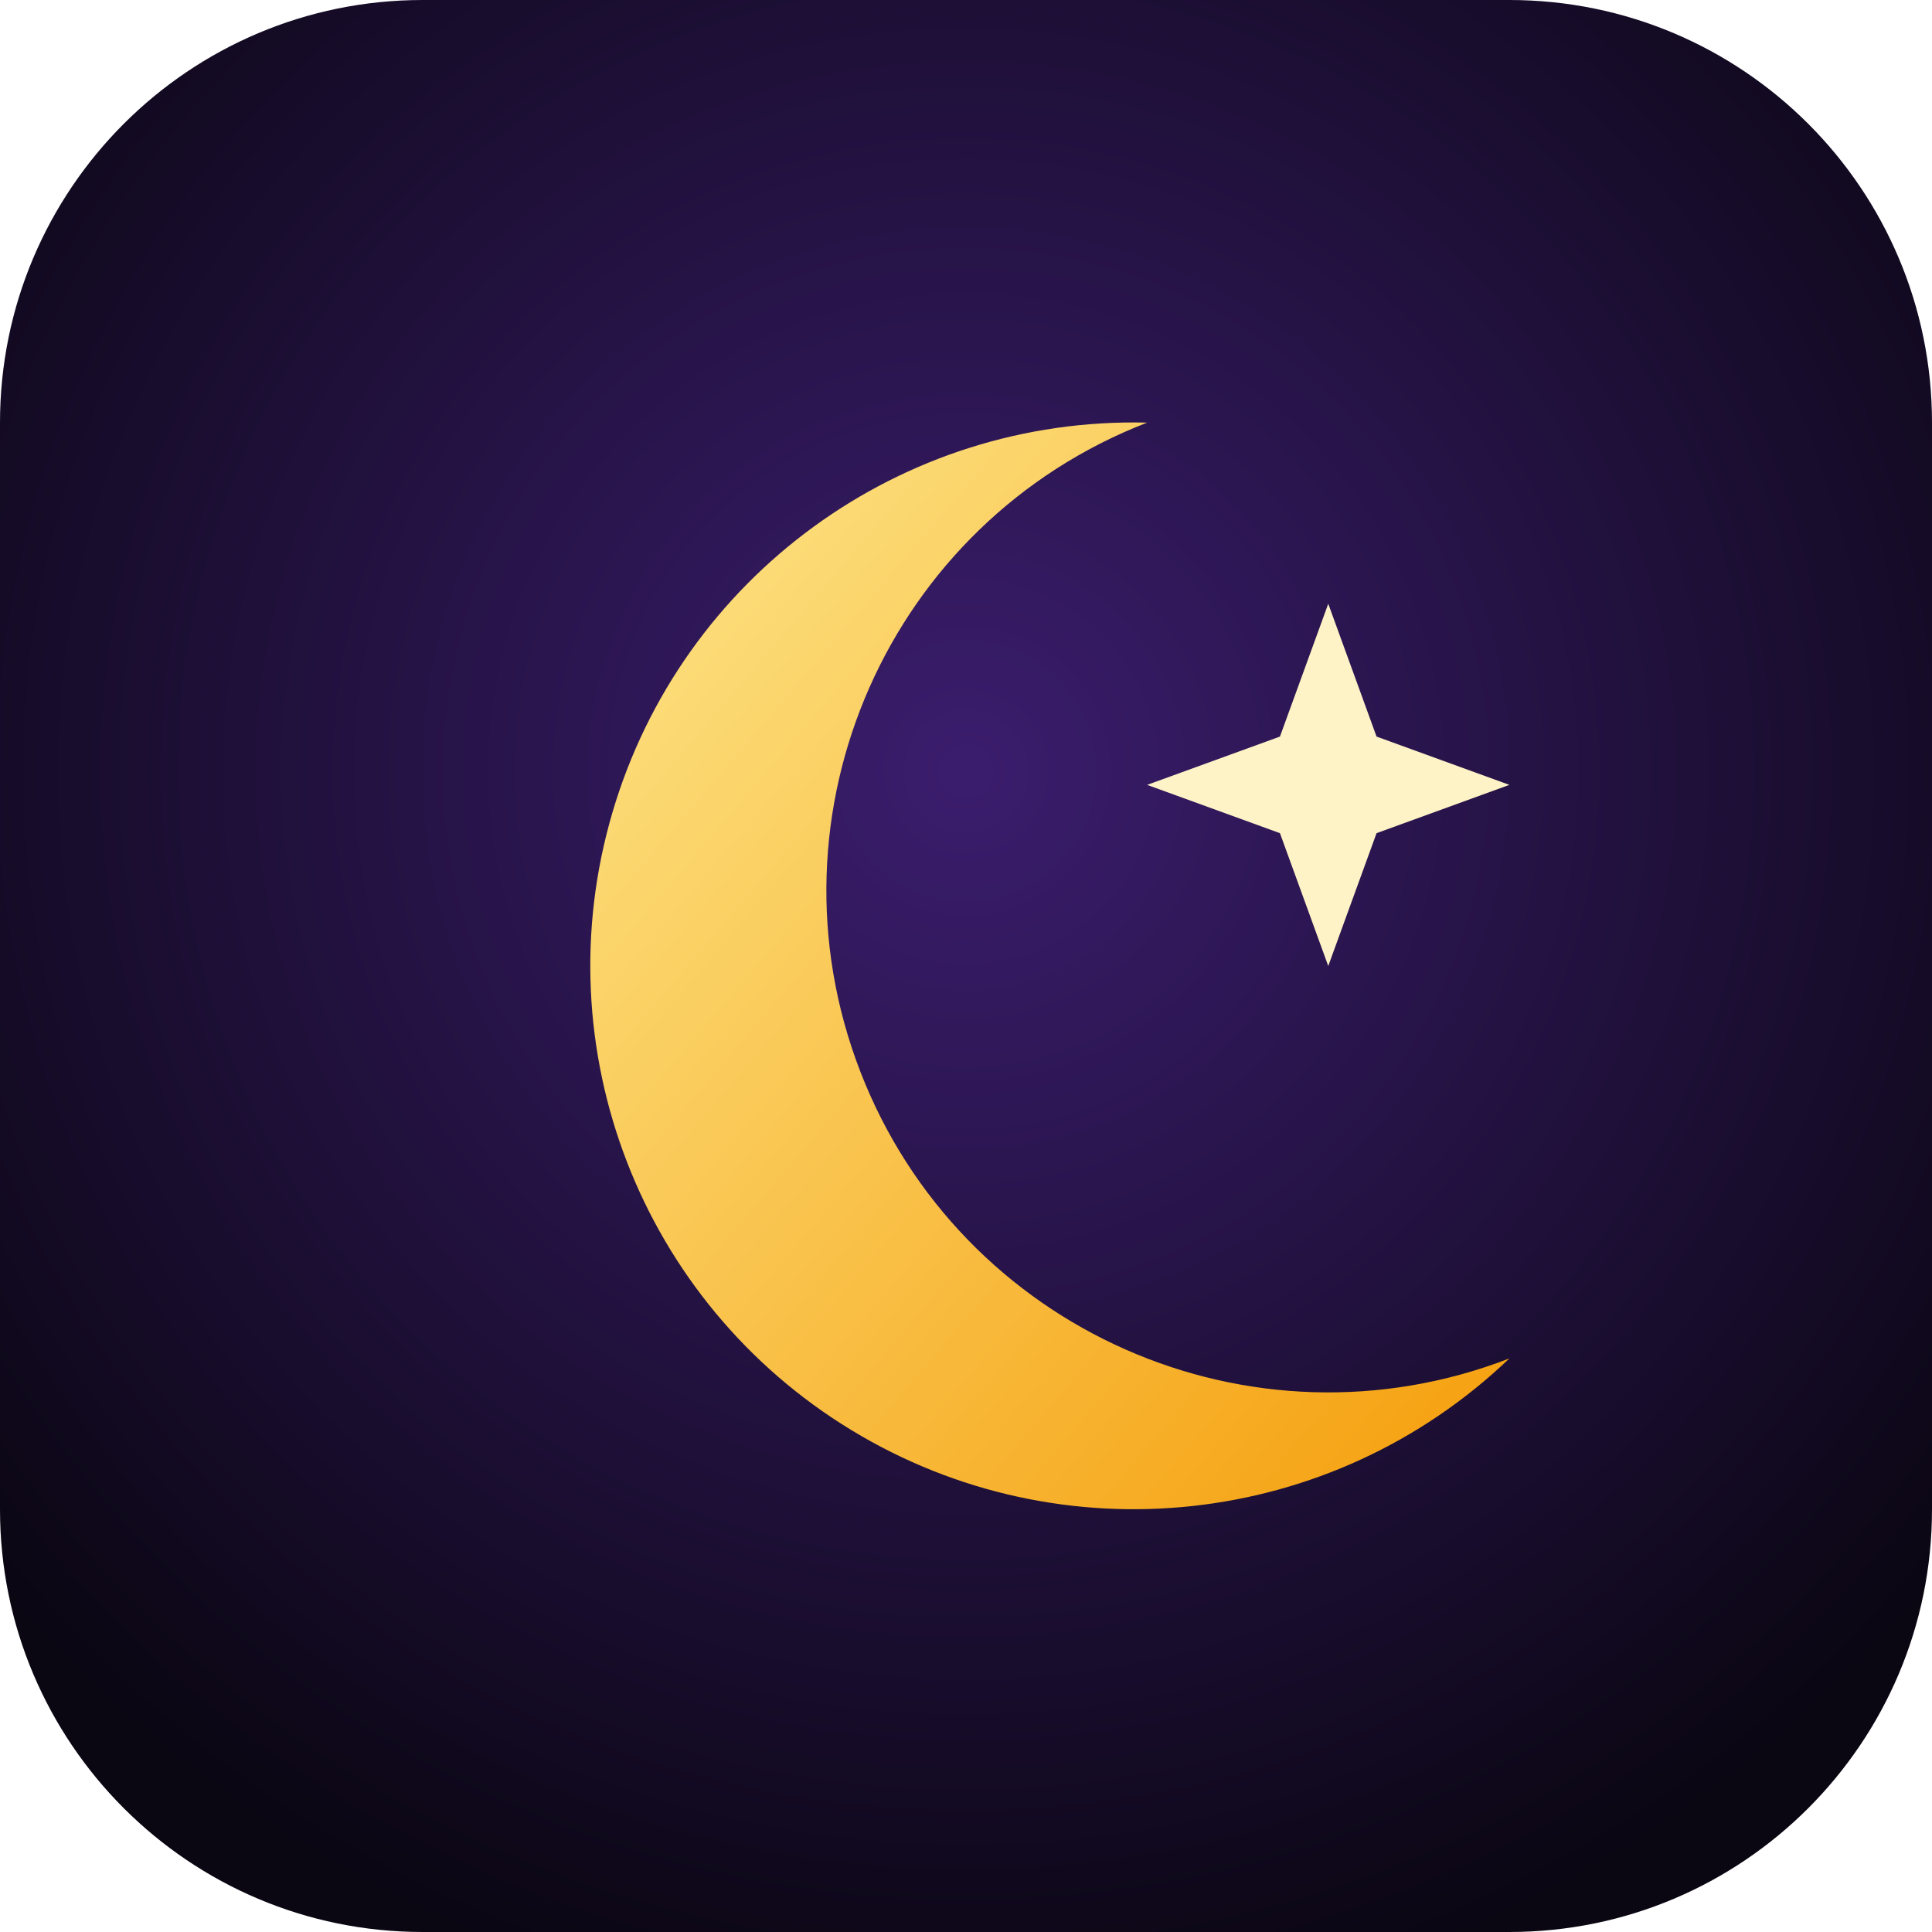
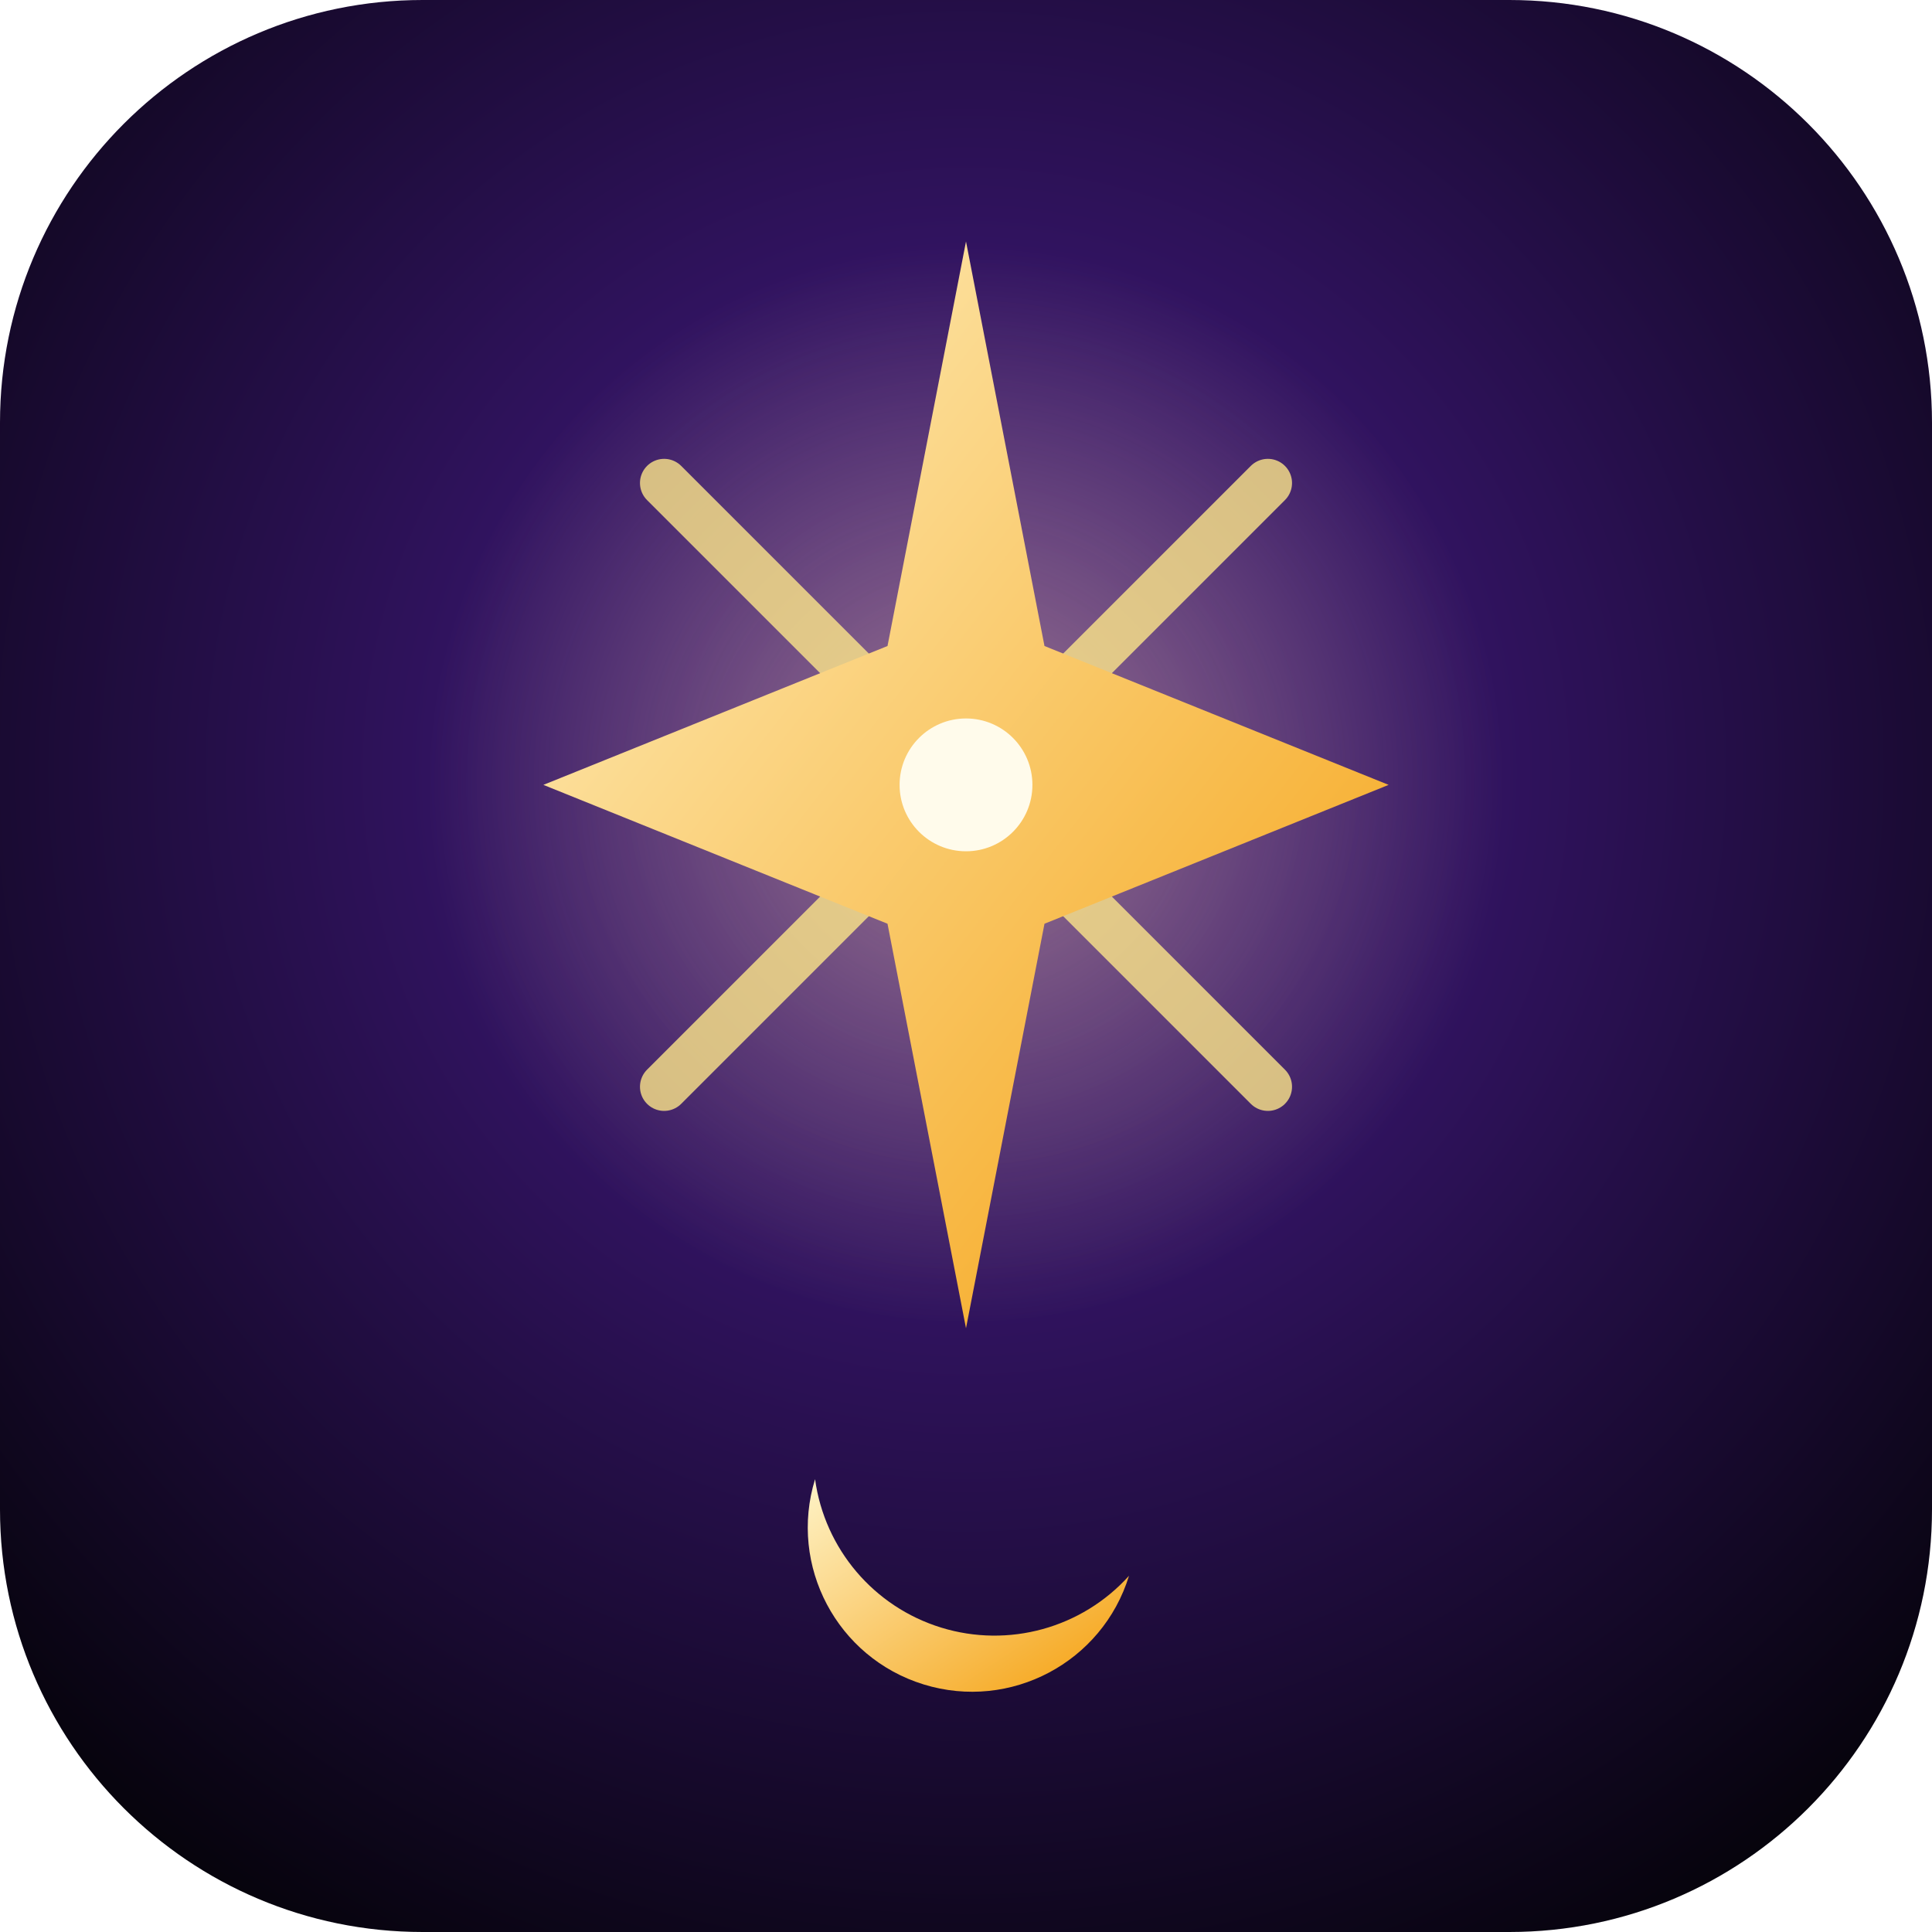
<svg xmlns="http://www.w3.org/2000/svg" viewBox="0 0 64 64">
  <defs>
-     <radialGradient id="bg" cx="50%" cy="40%" r="65%">
-       <stop offset="0%" stop-color="#3b1d6e" />
-       <stop offset="100%" stop-color="#0a0612" />
+     <radialGradient id="bg" cx="50%" cy="40%" r="70%">
+       <stop offset="0%" stop-color="#4c1d95" />
+       <stop offset="100%" stop-color="#05030a" />
    </radialGradient>
-     <linearGradient id="gold" x1="0" y1="0" x2="1" y2="1">
-       <stop offset="0%" stop-color="#fde68a" />
+     <linearGradient id="g" x1="0" y1="0" x2="1" y2="1">
+       <stop offset="0%" stop-color="#fef3c7" />
      <stop offset="100%" stop-color="#f59e0b" />
    </linearGradient>
+     <radialGradient id="halo">
+       <stop offset="0%" stop-color="#fde68a" stop-opacity=".45" />
+       <stop offset="100%" stop-color="#fde68a" stop-opacity="0" />
+     </radialGradient>
  </defs>
  <rect width="64" height="64" rx="14" fill="url(#bg)" />
-   <path d="M38 14a18 18 0 1 0 12 31 15 15 0 1 1-12-31z" fill="url(#gold)" />
-   <path d="M44 20l1.6 4.4L50 26l-4.4 1.6L44 32l-1.6-4.4L38 26l4.4-1.6z" fill="#fef3c7" />
+   <circle cx="32" cy="26" r="18" fill="url(#halo)" />
+   <path d="M32 26L22 16M32 26L42 16M32 26L22 36M32 26L42 36" stroke="#fde68a" stroke-width="1.6" stroke-linecap="round" opacity=".8" />
+   <path d="M32 8l2.6 13.4L46 26l-11.4 4.6L32 44l-2.6-13.4L18 26l11.4-4.6z" fill="url(#g)" />
+   <circle cx="32" cy="26" r="2.2" fill="#fffbeb" />
+   <path d="M27 49a6 6 0 0 0 10.4 3.2A5 5 0 0 1 27 49z" fill="url(#g)" />
</svg>
